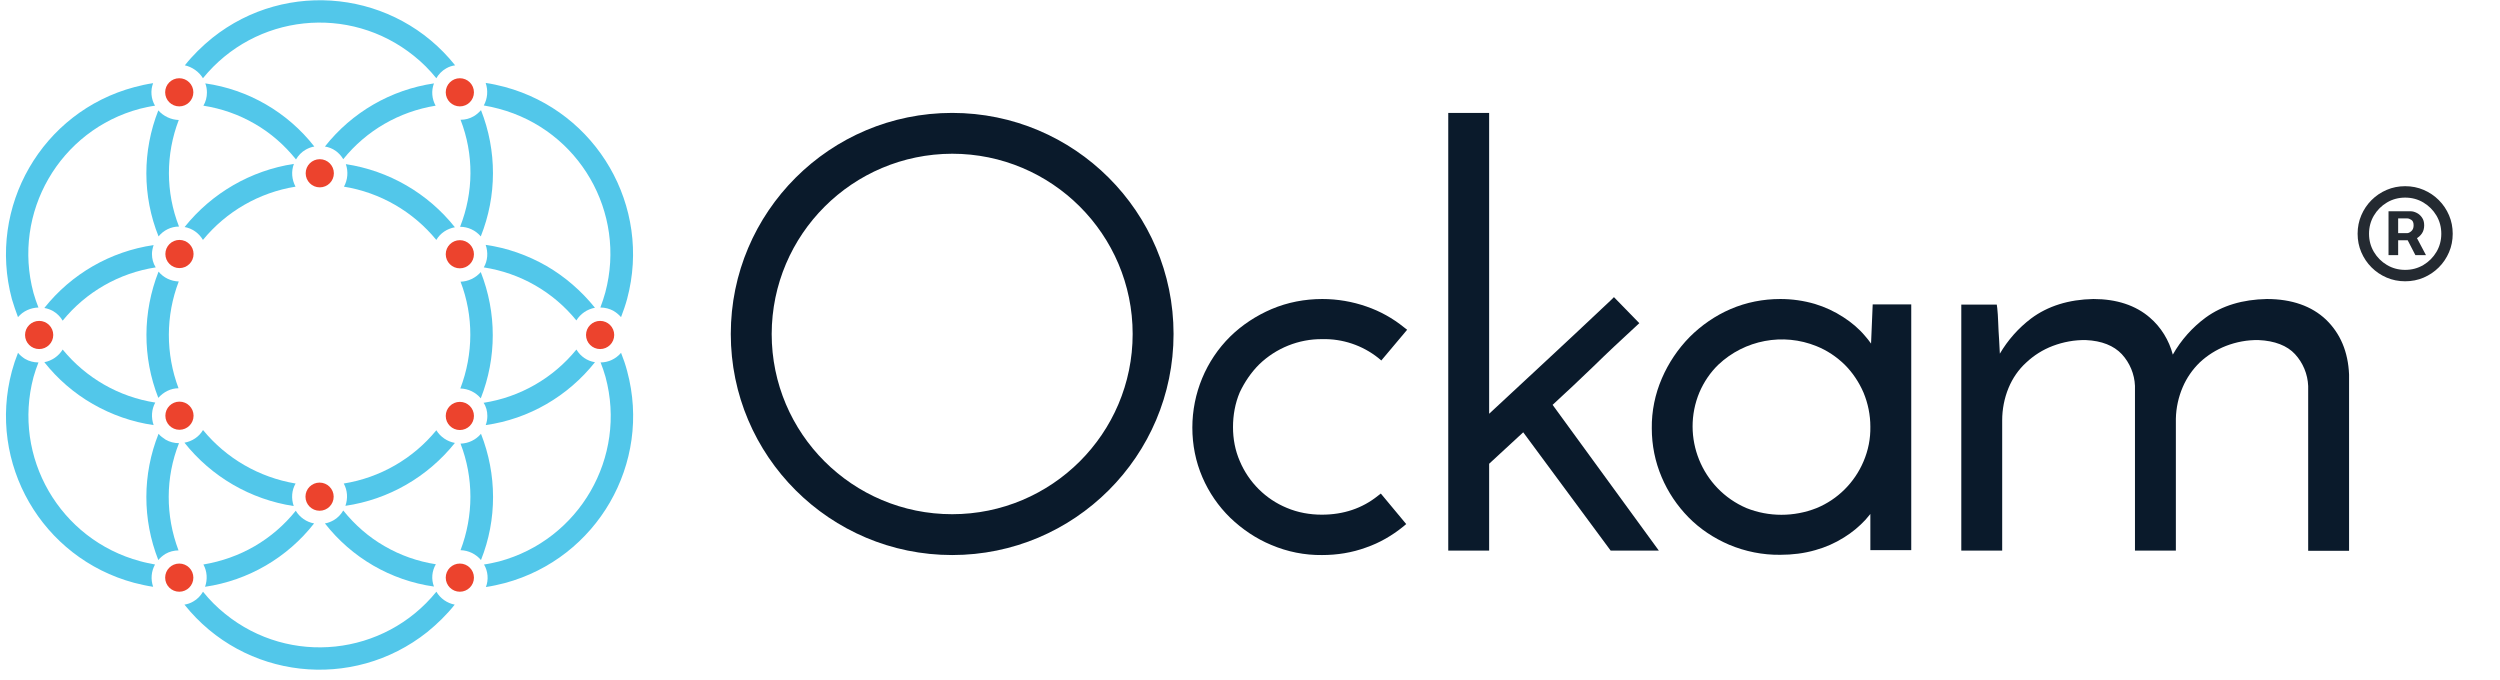
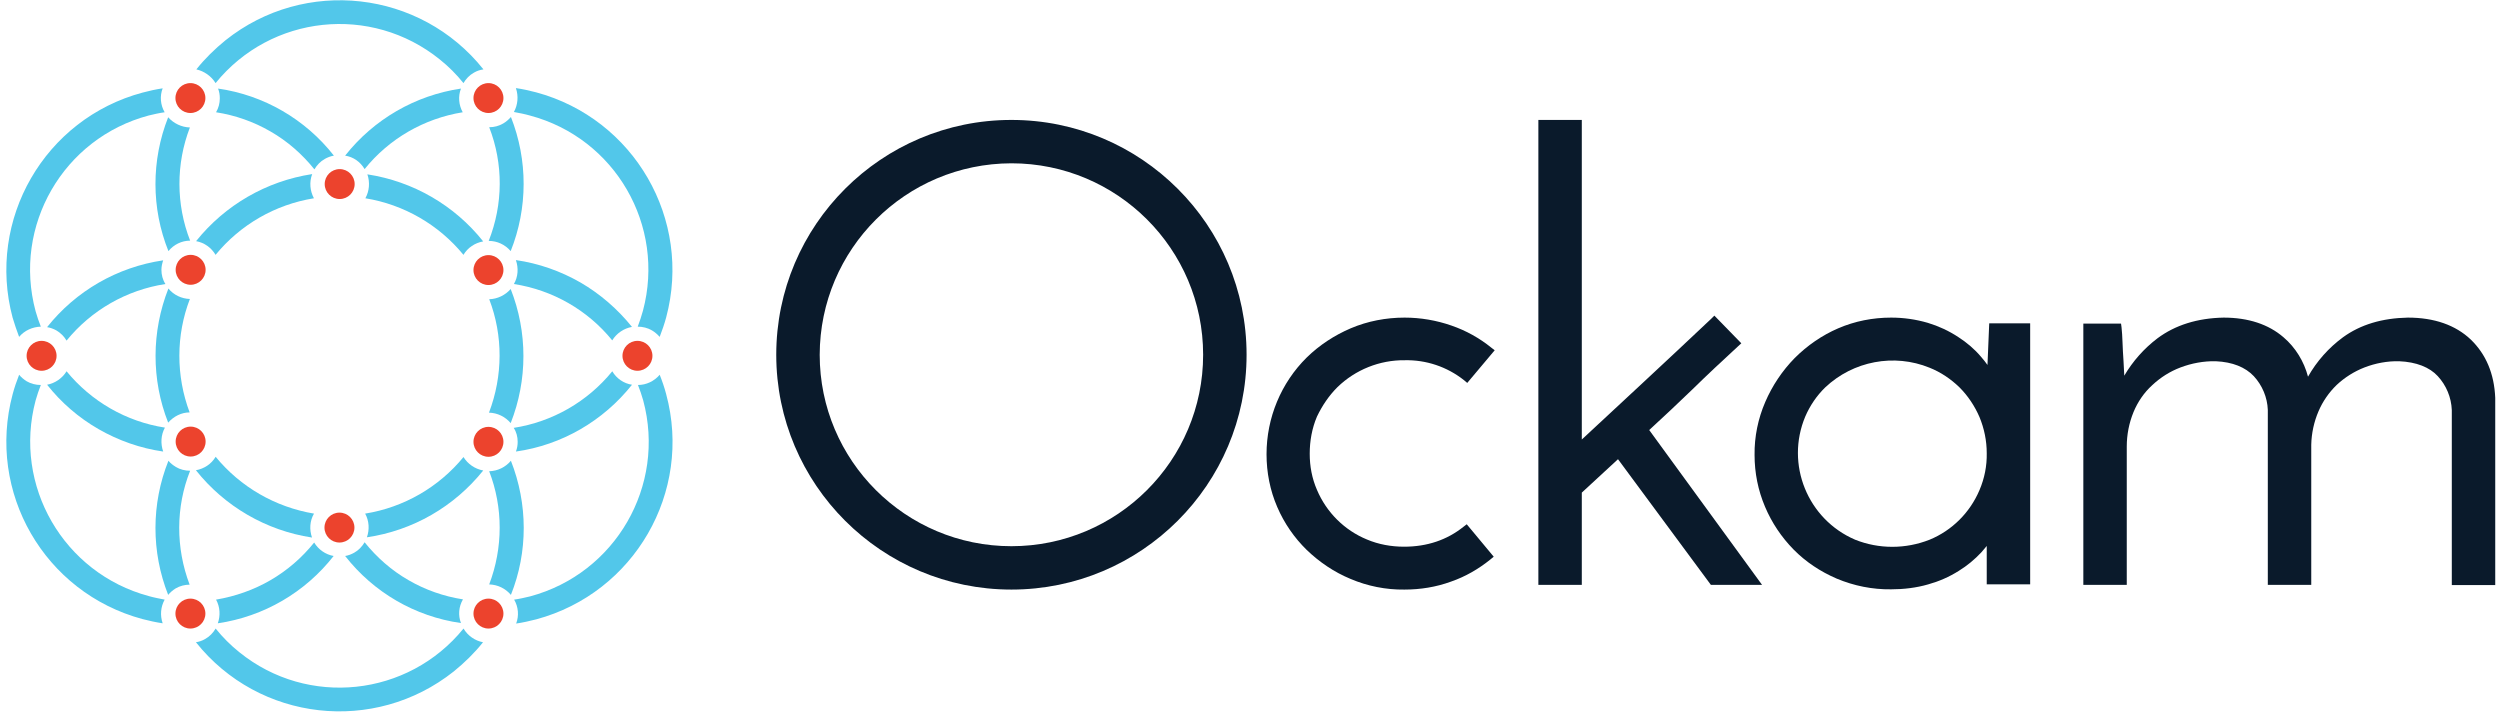
- <svg xmlns="http://www.w3.org/2000/svg" width="239" height="65" viewBox="0 0 239 65" fill="none">
+ <svg xmlns="http://www.w3.org/2000/svg" width="225" height="65" viewBox="0 0 225 65" fill="none">
  <path d="M120.369 34.844C121.987 33.274 124.166 32.399 126.413 32.421C128.345 32.377 130.232 33.005 131.76 34.216L132.052 34.463L134.523 31.524L134.231 31.3C133.153 30.425 131.94 29.752 130.637 29.303C129.289 28.832 127.851 28.585 126.413 28.585C124.75 28.585 123.088 28.899 121.56 29.55C120.099 30.178 118.751 31.053 117.606 32.175C115.291 34.463 113.988 37.604 113.988 40.88C113.988 42.517 114.303 44.133 114.954 45.636C115.583 47.094 116.482 48.395 117.606 49.495C118.751 50.594 120.077 51.492 121.537 52.097C123.065 52.748 124.728 53.084 126.39 53.062C127.828 53.062 129.244 52.838 130.592 52.344C131.895 51.895 133.086 51.2 134.141 50.347L134.434 50.101L132.007 47.184L131.715 47.408C130.232 48.597 128.435 49.203 126.368 49.203C125.222 49.203 124.076 49.001 123.02 48.553C120.998 47.722 119.38 46.107 118.527 44.088C118.077 43.056 117.875 41.956 117.875 40.835C117.875 39.691 118.077 38.546 118.527 37.492C118.998 36.505 119.605 35.607 120.369 34.844Z" fill="#0A1A2B" />
  <path d="M152.315 35.047C153.619 33.768 155.012 32.466 156.427 31.165L156.719 30.896L154.293 28.406L154.023 28.675C151.889 30.694 149.844 32.601 147.867 34.441C146.092 36.078 144.272 37.784 142.362 39.556V10.794H138.453V52.636H142.362V44.335L145.62 41.328L153.978 52.636H158.584L148.429 38.703C149.777 37.469 151.08 36.236 152.315 35.047Z" fill="#0A1A2B" />
  <path d="M178.873 32.847C178.693 32.601 178.514 32.354 178.289 32.107C177.705 31.412 177.008 30.828 176.245 30.335C175.391 29.774 174.47 29.348 173.504 29.056C172.425 28.742 171.324 28.585 170.201 28.585C168.561 28.585 166.943 28.899 165.438 29.549C163.977 30.178 162.652 31.098 161.528 32.219C160.405 33.364 159.506 34.71 158.877 36.168C158.226 37.671 157.889 39.309 157.911 40.947C157.911 42.562 158.226 44.133 158.855 45.613C159.461 47.049 160.338 48.35 161.416 49.45C162.517 50.572 163.843 51.447 165.303 52.075C166.853 52.725 168.516 53.062 170.201 53.039C171.324 53.039 172.47 52.905 173.548 52.591C174.515 52.322 175.436 51.918 176.289 51.379C177.053 50.908 177.727 50.347 178.334 49.697C178.491 49.517 178.649 49.315 178.806 49.136C178.806 49.382 178.806 49.629 178.806 49.876V52.591H182.715V29.101H179.03L178.873 32.847ZM176.357 34.867C177.121 35.63 177.727 36.549 178.154 37.536C178.581 38.569 178.806 39.668 178.806 40.79C178.828 41.934 178.604 43.056 178.154 44.11C177.301 46.129 175.683 47.745 173.661 48.575C171.504 49.427 169.1 49.427 166.966 48.575C162.674 46.735 160.675 41.777 162.472 37.492C162.899 36.504 163.506 35.607 164.269 34.867C166.786 32.489 170.47 31.793 173.661 33.094C174.672 33.498 175.571 34.104 176.357 34.867Z" fill="#0A1A2B" />
  <path d="M222.369 30.559C220.999 29.258 219.089 28.585 216.708 28.585C214.393 28.63 212.439 29.213 210.866 30.357C209.585 31.299 208.507 32.511 207.721 33.902C207.361 32.533 206.597 31.277 205.519 30.357C204.171 29.191 202.351 28.585 200.127 28.585C197.768 28.63 195.768 29.258 194.173 30.447C192.96 31.367 191.949 32.511 191.185 33.812C191.162 33.408 191.14 32.96 191.117 32.511C191.072 31.928 191.05 31.367 191.027 30.828C191.005 30.29 190.982 29.819 190.938 29.46L190.893 29.123H187.5V52.636H191.409V40.184C191.409 39.129 191.612 38.075 192.016 37.088C192.398 36.168 192.96 35.338 193.701 34.665C194.442 33.969 195.296 33.431 196.24 33.072C197.251 32.69 198.329 32.489 199.408 32.511C200.935 32.578 202.081 33.049 202.845 33.857C203.609 34.687 204.058 35.764 204.103 36.886V52.636H208.013V40.027C208.035 38.995 208.26 37.963 208.664 37.02C209.046 36.123 209.608 35.315 210.304 34.642C211.023 33.969 211.877 33.431 212.798 33.072C213.787 32.69 214.843 32.489 215.921 32.511C217.471 32.578 218.662 33.049 219.404 33.857C220.167 34.687 220.617 35.764 220.662 36.908V52.658H224.571V35.809C224.481 33.633 223.74 31.883 222.369 30.559Z" fill="#0A1A2B" />
  <path d="M91.028 14.697C100.554 14.697 108.282 22.415 108.282 31.928C108.282 41.441 100.554 49.158 91.028 49.158C81.501 49.158 73.773 41.441 73.773 31.928C73.795 22.415 81.501 14.72 91.028 14.697ZM91.028 10.794C79.344 10.794 69.863 20.262 69.863 31.928C69.863 43.594 79.344 53.062 91.028 53.062C102.711 53.062 112.192 43.594 112.192 31.928C112.192 20.262 102.711 10.794 91.028 10.794Z" fill="#0A1A2B" />
  <path d="M17.137 10.171C17.882 10.171 18.485 9.569 18.485 8.825C18.485 8.082 17.882 7.479 17.137 7.479C16.393 7.479 15.789 8.082 15.789 8.825C15.789 9.569 16.393 10.171 17.137 10.171Z" fill="#EC432D" />
  <path d="M17.157 25.63C17.901 25.63 18.505 25.027 18.505 24.283C18.505 23.54 17.901 22.937 17.157 22.937C16.412 22.937 15.809 23.54 15.809 24.283C15.809 25.027 16.412 25.63 17.157 25.63Z" fill="#EC432D" />
  <path d="M43.961 56.569C44.706 56.569 45.309 55.966 45.309 55.222C45.309 54.479 44.706 53.876 43.961 53.876C43.217 53.876 42.613 54.479 42.613 55.222C42.613 55.966 43.217 56.569 43.961 56.569Z" fill="#EC432D" />
  <path d="M3.743 33.37C4.487 33.37 5.091 32.767 5.091 32.024C5.091 31.28 4.487 30.677 3.743 30.677C2.998 30.677 2.395 31.28 2.395 32.024C2.395 32.767 2.998 33.37 3.743 33.37Z" fill="#EC432D" />
  <path d="M57.371 33.37C58.116 33.37 58.719 32.767 58.719 32.024C58.719 31.28 58.116 30.677 57.371 30.677C56.627 30.677 56.023 31.28 56.023 32.024C56.023 32.767 56.627 33.37 57.371 33.37Z" fill="#EC432D" />
  <path d="M43.961 10.171C44.706 10.171 45.309 9.569 45.309 8.825C45.309 8.082 44.706 7.479 43.961 7.479C43.217 7.479 42.613 8.082 42.613 8.825C42.613 9.569 43.217 10.171 43.961 10.171Z" fill="#EC432D" />
  <path d="M43.961 41.111C44.706 41.111 45.309 40.508 45.309 39.764C45.309 39.021 44.706 38.418 43.961 38.418C43.217 38.418 42.613 39.021 42.613 39.764C42.613 40.508 43.217 41.111 43.961 41.111Z" fill="#EC432D" />
  <path d="M17.157 41.088C17.901 41.088 18.505 40.485 18.505 39.742C18.505 38.998 17.901 38.396 17.157 38.396C16.412 38.396 15.809 38.998 15.809 39.742C15.809 40.485 16.412 41.088 17.157 41.088Z" fill="#EC432D" />
  <path d="M43.961 25.652C44.706 25.652 45.309 25.049 45.309 24.306C45.309 23.562 44.706 22.96 43.961 22.96C43.217 22.96 42.613 23.562 42.613 24.306C42.613 25.049 43.217 25.652 43.961 25.652Z" fill="#EC432D" />
  <path d="M30.551 48.828C31.296 48.828 31.899 48.225 31.899 47.482C31.899 46.738 31.296 46.136 30.551 46.136C29.807 46.136 29.203 46.738 29.203 47.482C29.203 48.225 29.807 48.828 30.551 48.828Z" fill="#EC432D" />
  <path d="M30.571 17.912C31.315 17.912 31.919 17.309 31.919 16.565C31.919 15.822 31.315 15.219 30.571 15.219C29.826 15.219 29.223 15.822 29.223 16.565C29.223 17.309 29.826 17.912 30.571 17.912Z" fill="#EC432D" />
  <path d="M17.137 56.569C17.882 56.569 18.485 55.966 18.485 55.222C18.485 54.479 17.882 53.876 17.137 53.876C16.393 53.876 15.789 54.479 15.789 55.222C15.789 55.966 16.393 56.569 17.137 56.569Z" fill="#EC432D" />
  <path d="M19.402 7.479C24.39 1.332 33.399 0.367 39.578 5.348C40.364 5.976 41.083 6.694 41.712 7.479C41.937 7.098 42.251 6.761 42.656 6.537C42.925 6.38 43.195 6.29 43.51 6.245C37.825 -0.889 27.423 -2.056 20.301 3.62C19.334 4.405 18.436 5.28 17.672 6.245C18.368 6.402 19.02 6.851 19.402 7.479Z" fill="#52C7EA" />
  <path d="M32.815 15.219C35.017 12.482 38.162 10.665 41.645 10.104C41.285 9.453 41.218 8.668 41.487 7.972C37.376 8.578 33.646 10.732 31.062 14.008C31.804 14.12 32.433 14.569 32.815 15.219Z" fill="#52C7EA" />
  <path d="M24.343 11.831C25.871 12.706 27.197 13.873 28.297 15.242C28.522 14.86 28.837 14.524 29.241 14.299C29.488 14.165 29.758 14.053 30.05 14.008C27.489 10.732 23.737 8.556 19.625 7.972C19.737 8.242 19.782 8.556 19.782 8.847C19.782 9.296 19.67 9.722 19.445 10.104C21.175 10.373 22.838 10.956 24.343 11.831Z" fill="#52C7EA" />
  <path d="M43.984 21.681C44.748 21.681 45.467 22.018 45.962 22.601C47.512 18.72 47.512 14.412 45.984 10.53C45.782 10.755 45.557 10.957 45.288 11.114C44.906 11.338 44.479 11.45 44.029 11.45C45.31 14.748 45.288 18.383 43.984 21.681Z" fill="#52C7EA" />
  <path d="M41.712 22.937C42.094 22.287 42.746 21.86 43.487 21.726C40.904 18.473 37.174 16.319 33.063 15.691C33.31 16.409 33.242 17.194 32.883 17.845C36.343 18.405 39.488 20.223 41.712 22.937Z" fill="#52C7EA" />
  <path d="M47.688 10.396C55.372 12.438 59.91 20.312 57.866 27.963C57.731 28.457 57.574 28.928 57.394 29.399C57.843 29.399 58.293 29.511 58.675 29.735C58.944 29.892 59.169 30.094 59.371 30.319C59.596 29.735 59.798 29.152 59.955 28.569C62.314 19.752 57.079 10.688 48.25 8.309C47.643 8.152 47.059 8.018 46.43 7.928C46.677 8.646 46.609 9.431 46.25 10.082C46.744 10.171 47.216 10.261 47.688 10.396Z" fill="#52C7EA" />
  <path d="M52.249 25.428C50.451 24.396 48.474 23.7 46.43 23.408C46.677 24.126 46.632 24.912 46.25 25.562C49.733 26.101 52.878 27.896 55.102 30.633C55.484 30.005 56.136 29.556 56.877 29.421C55.596 27.828 54.024 26.46 52.249 25.428Z" fill="#52C7EA" />
  <path d="M46.59 39.764C46.59 40.056 46.545 40.348 46.433 40.639C50.567 40.056 54.296 37.88 56.88 34.627C56.139 34.514 55.487 34.066 55.105 33.415C52.881 36.152 49.713 37.969 46.23 38.508C46.478 38.867 46.59 39.316 46.59 39.764Z" fill="#52C7EA" />
  <path d="M44.008 37.139C44.772 37.161 45.468 37.498 45.962 38.081C47.49 34.2 47.49 29.892 45.962 26.011C45.468 26.572 44.772 26.908 44.03 26.931C45.288 30.206 45.266 33.841 44.008 37.139Z" fill="#52C7EA" />
  <path d="M44.027 52.598C44.791 52.62 45.488 52.957 45.982 53.54C47.532 49.658 47.51 45.351 45.982 41.469C45.488 42.053 44.791 42.389 44.027 42.412C45.285 45.665 45.285 49.3 44.027 52.598Z" fill="#52C7EA" />
  <path d="M59.956 35.479C59.799 34.873 59.597 34.29 59.372 33.729C58.878 34.312 58.159 34.649 57.417 34.649C57.597 35.097 57.754 35.569 57.889 36.04C59.956 43.713 55.395 51.61 47.711 53.674C47.239 53.786 46.768 53.898 46.273 53.966C46.655 54.616 46.723 55.424 46.453 56.12C47.06 56.03 47.666 55.895 48.273 55.738C57.08 53.36 62.338 44.296 59.956 35.479Z" fill="#52C7EA" />
  <path d="M33.021 48.357C37.155 47.751 40.884 45.597 43.49 42.344C42.749 42.209 42.097 41.761 41.715 41.133C39.491 43.847 36.346 45.665 32.863 46.225C33.223 46.876 33.268 47.661 33.021 48.357Z" fill="#52C7EA" />
  <path d="M36.769 52.216C35.242 51.341 33.916 50.174 32.815 48.805C32.59 49.187 32.276 49.523 31.871 49.748C31.624 49.882 31.355 49.995 31.062 50.039C33.624 53.315 37.353 55.491 41.487 56.075C41.218 55.379 41.285 54.594 41.667 53.943C39.937 53.674 38.275 53.091 36.769 52.216Z" fill="#52C7EA" />
  <path d="M24.343 52.216C22.838 53.091 21.175 53.674 19.445 53.966C19.805 54.616 19.85 55.401 19.603 56.097C23.737 55.491 27.466 53.315 30.027 50.039C29.286 49.905 28.657 49.456 28.275 48.828C27.174 50.197 25.849 51.341 24.343 52.216Z" fill="#52C7EA" />
  <path d="M41.718 56.568C36.73 62.715 27.698 63.68 21.542 58.7C20.756 58.071 20.037 57.353 19.408 56.568C19.183 56.95 18.869 57.286 18.464 57.51C18.195 57.667 17.925 57.757 17.633 57.802C23.317 64.937 33.697 66.103 40.842 60.427C41.808 59.642 42.707 58.767 43.471 57.802C42.752 57.667 42.1 57.219 41.718 56.568Z" fill="#52C7EA" />
  <path d="M17.112 42.367C16.663 42.367 16.214 42.255 15.832 42.03C15.585 41.873 15.337 41.694 15.158 41.469C13.607 45.351 13.607 49.658 15.135 53.54C15.315 53.316 15.562 53.114 15.809 52.957C16.191 52.732 16.641 52.62 17.067 52.62C15.809 49.3 15.809 45.642 17.112 42.367Z" fill="#52C7EA" />
  <path d="M19.408 41.11C19.026 41.761 18.374 42.187 17.633 42.322C20.217 45.575 23.946 47.751 28.08 48.379C27.833 47.661 27.878 46.876 28.26 46.225C24.777 45.642 21.632 43.825 19.408 41.11Z" fill="#52C7EA" />
  <path d="M1.72 30.318C2.214 29.735 2.933 29.421 3.675 29.398C3.495 28.95 3.338 28.479 3.203 28.008C1.136 20.334 5.697 12.437 13.381 10.395C13.853 10.283 14.324 10.171 14.819 10.104C14.437 9.453 14.369 8.645 14.639 7.95C14.032 8.04 13.426 8.174 12.841 8.331C4.012 10.687 -1.223 19.774 1.136 28.591C1.316 29.174 1.495 29.735 1.72 30.318Z" fill="#52C7EA" />
  <path d="M8.867 38.62C10.664 39.652 12.641 40.347 14.686 40.639C14.438 39.921 14.483 39.136 14.843 38.485C11.361 37.947 8.215 36.13 5.991 33.415C5.609 34.043 4.957 34.492 4.238 34.626C5.496 36.219 7.069 37.588 8.867 38.62Z" fill="#52C7EA" />
  <path d="M13.405 53.652C5.721 51.588 1.16 43.713 3.205 36.04C3.339 35.569 3.497 35.097 3.676 34.649C3.227 34.649 2.778 34.536 2.396 34.312C2.149 34.155 1.901 33.953 1.722 33.729C1.497 34.29 1.295 34.895 1.138 35.479C-1.222 44.296 3.991 53.338 12.821 55.716C13.427 55.873 14.034 56.007 14.64 56.097C14.393 55.379 14.461 54.616 14.82 53.966C14.371 53.876 13.877 53.786 13.405 53.652Z" fill="#52C7EA" />
  <path d="M17.112 21.658C15.832 18.383 15.832 14.748 17.09 11.472C16.349 11.45 15.63 11.113 15.135 10.553C13.607 14.434 13.607 18.741 15.158 22.601C15.63 22.017 16.349 21.658 17.112 21.658Z" fill="#52C7EA" />
  <path d="M14.528 24.283C14.528 23.991 14.596 23.7 14.686 23.43C10.552 24.036 6.822 26.19 4.238 29.443C4.53 29.488 4.822 29.6 5.07 29.735C5.452 29.959 5.766 30.273 5.991 30.655C8.215 27.918 11.383 26.1 14.888 25.562C14.641 25.18 14.528 24.732 14.528 24.283Z" fill="#52C7EA" />
  <path d="M28.096 15.668C23.984 16.296 20.255 18.45 17.648 21.703C18.39 21.838 19.019 22.287 19.401 22.937C21.625 20.223 24.771 18.405 28.253 17.845C27.894 17.171 27.826 16.386 28.096 15.668Z" fill="#52C7EA" />
  <path d="M17.089 26.908C16.348 26.886 15.629 26.549 15.157 25.966C13.629 29.847 13.607 34.155 15.135 38.036C15.629 37.476 16.325 37.117 17.067 37.117C15.831 33.819 15.831 30.184 17.089 26.908Z" fill="#52C7EA" />
-   <path d="M228.343 24.391V20.198H230.468C230.638 20.198 230.824 20.247 231.025 20.346C231.226 20.441 231.396 20.588 231.536 20.789C231.68 20.986 231.752 21.236 231.752 21.539C231.752 21.846 231.678 22.107 231.531 22.323C231.383 22.535 231.203 22.696 230.991 22.806C230.782 22.916 230.585 22.971 230.4 22.971H228.866V22.289H230.116C230.241 22.289 230.375 22.227 230.519 22.102C230.667 21.977 230.741 21.789 230.741 21.539C230.741 21.282 230.667 21.107 230.519 21.016C230.375 20.925 230.248 20.88 230.138 20.88H229.263V24.391H228.343ZM230.877 22.414L231.923 24.391H230.911L229.888 22.414H230.877ZM229.934 26.891C229.305 26.891 228.716 26.774 228.167 26.539C227.618 26.304 227.135 25.979 226.718 25.562C226.301 25.145 225.976 24.662 225.741 24.113C225.506 23.564 225.388 22.975 225.388 22.346C225.388 21.717 225.506 21.128 225.741 20.579C225.976 20.03 226.301 19.547 226.718 19.13C227.135 18.713 227.618 18.388 228.167 18.153C228.716 17.918 229.305 17.8 229.934 17.8C230.563 17.8 231.152 17.918 231.701 18.153C232.25 18.388 232.733 18.713 233.15 19.13C233.567 19.547 233.892 20.03 234.127 20.579C234.362 21.128 234.479 21.717 234.479 22.346C234.479 22.975 234.362 23.564 234.127 24.113C233.892 24.662 233.567 25.145 233.15 25.562C232.733 25.979 232.25 26.304 231.701 26.539C231.152 26.774 230.563 26.891 229.934 26.891ZM229.934 25.8C230.57 25.8 231.15 25.645 231.673 25.335C232.195 25.024 232.612 24.607 232.923 24.085C233.233 23.562 233.388 22.982 233.388 22.346C233.388 21.71 233.233 21.13 232.923 20.607C232.612 20.085 232.195 19.668 231.673 19.357C231.15 19.047 230.57 18.891 229.934 18.891C229.298 18.891 228.718 19.047 228.195 19.357C227.673 19.668 227.256 20.085 226.945 20.607C226.635 21.13 226.479 21.71 226.479 22.346C226.479 22.982 226.635 23.562 226.945 24.085C227.256 24.607 227.673 25.024 228.195 25.335C228.718 25.645 229.298 25.8 229.934 25.8Z" fill="#242A31" />
</svg>
